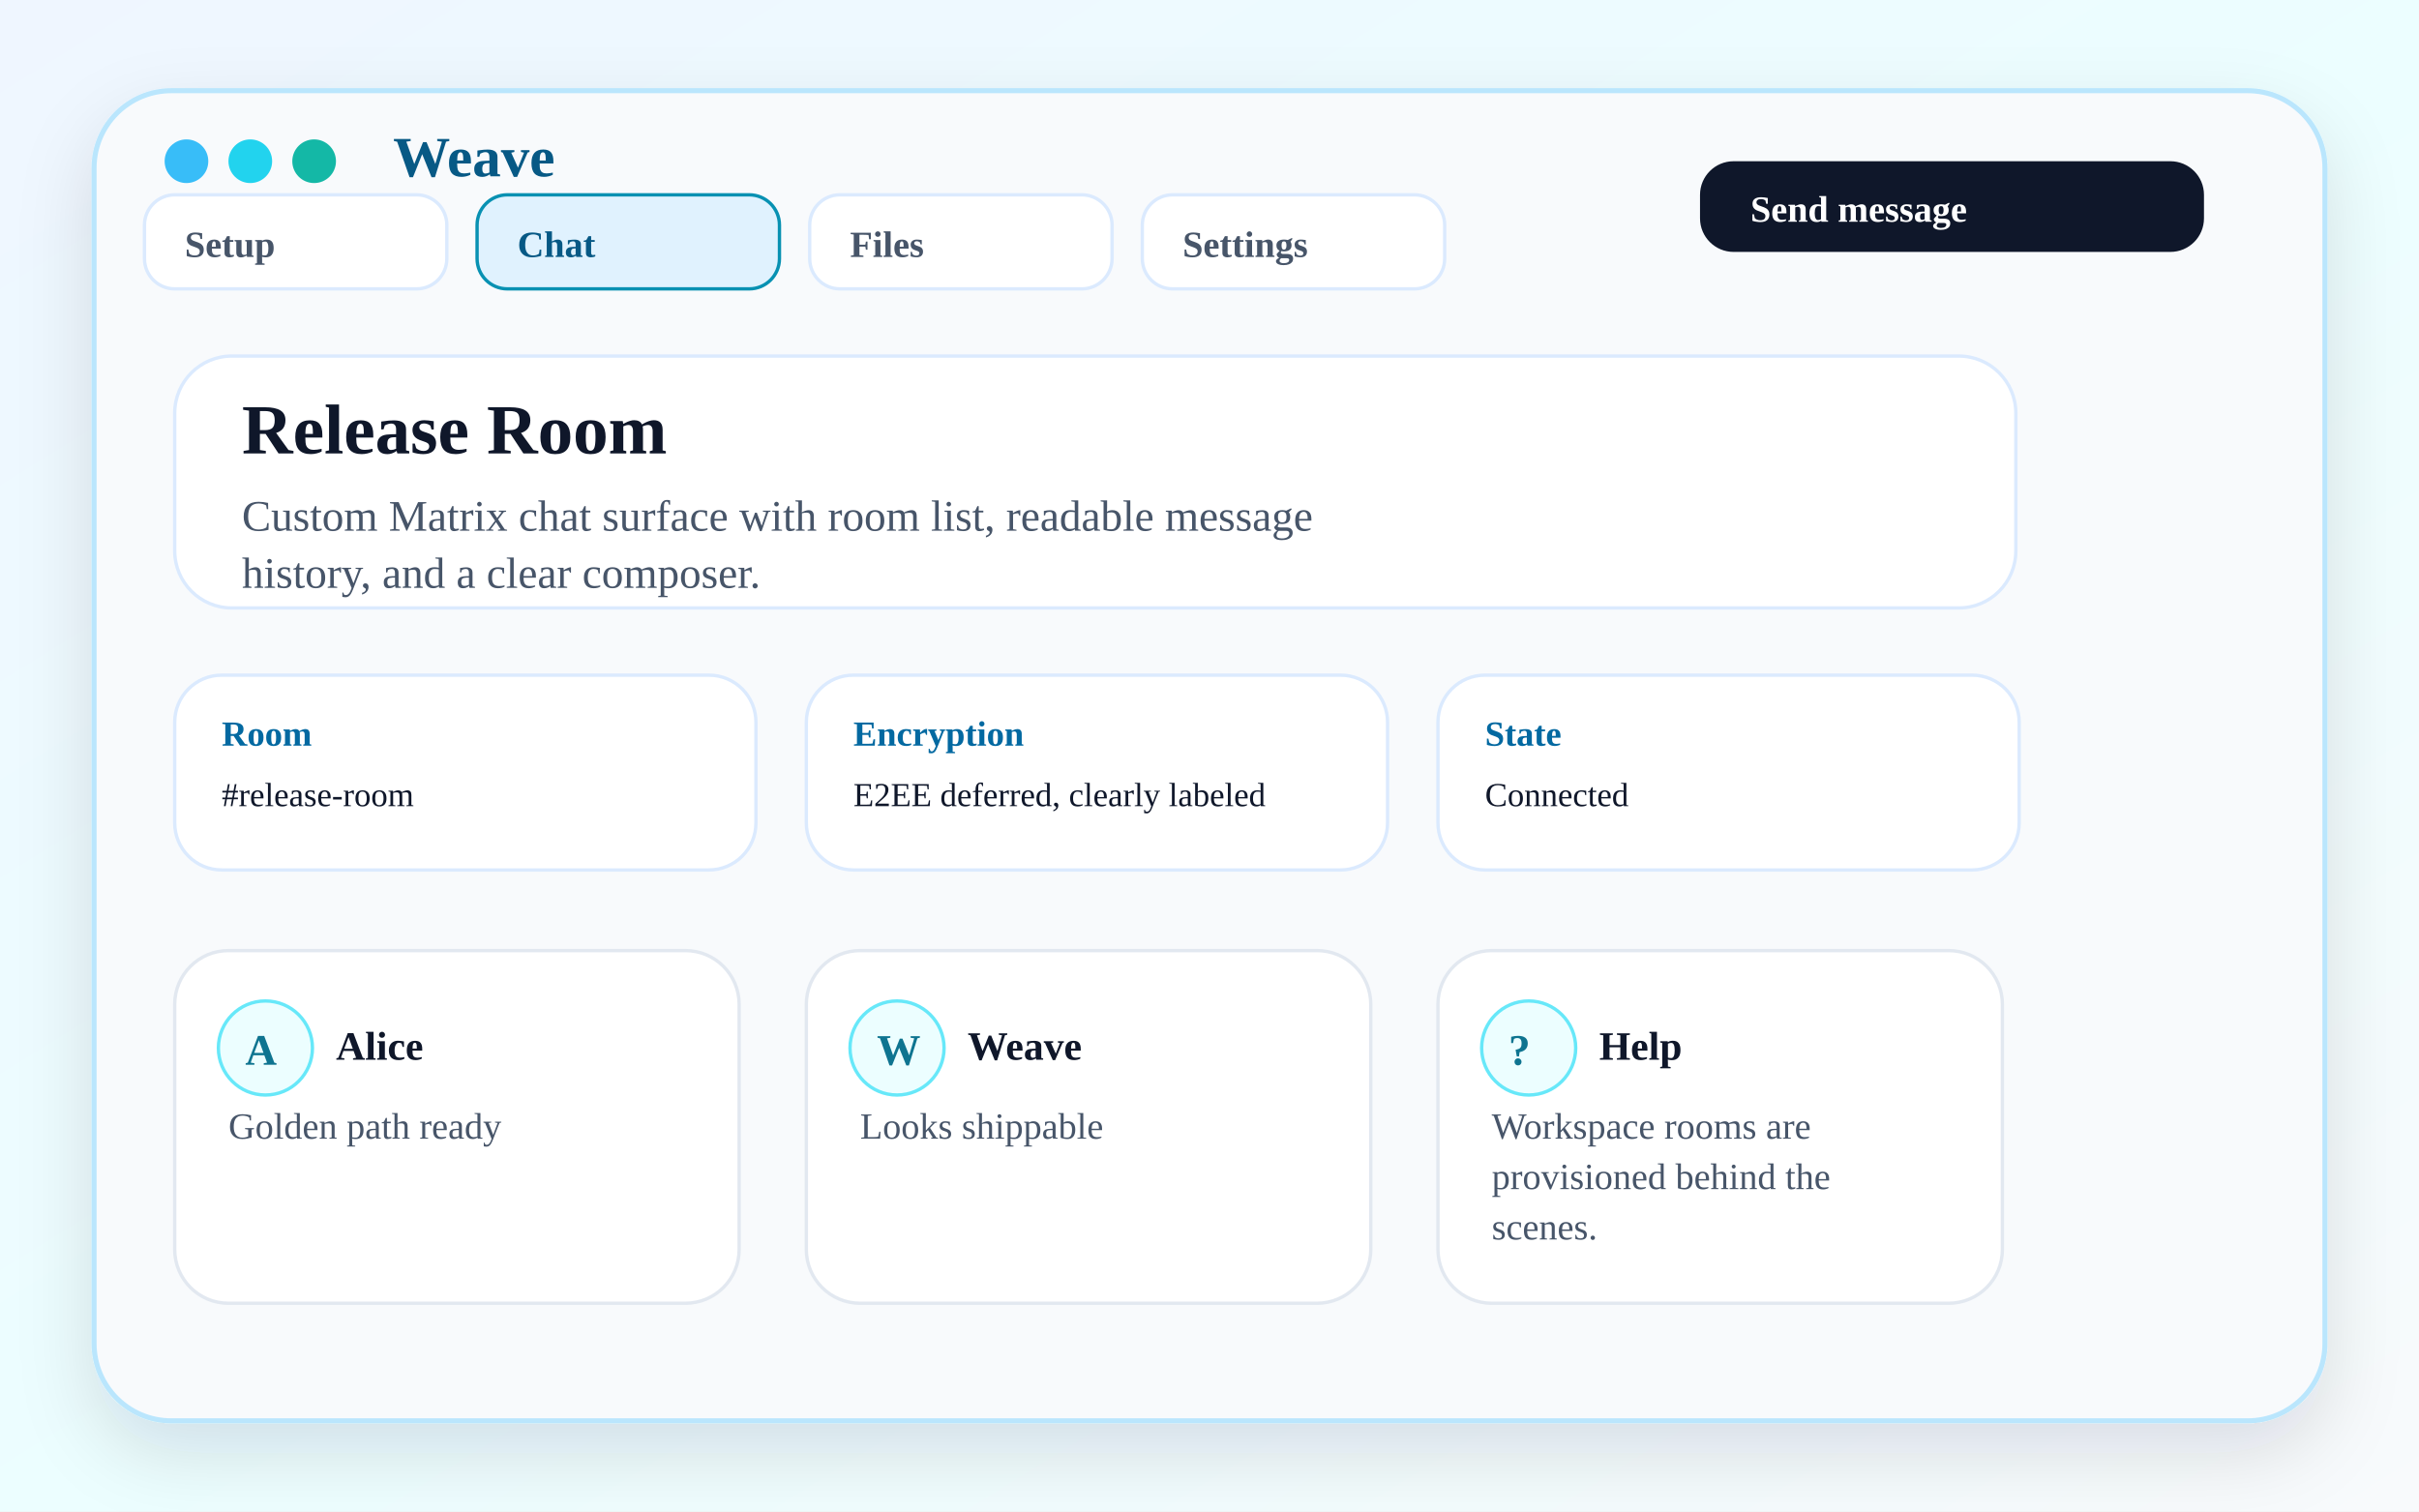
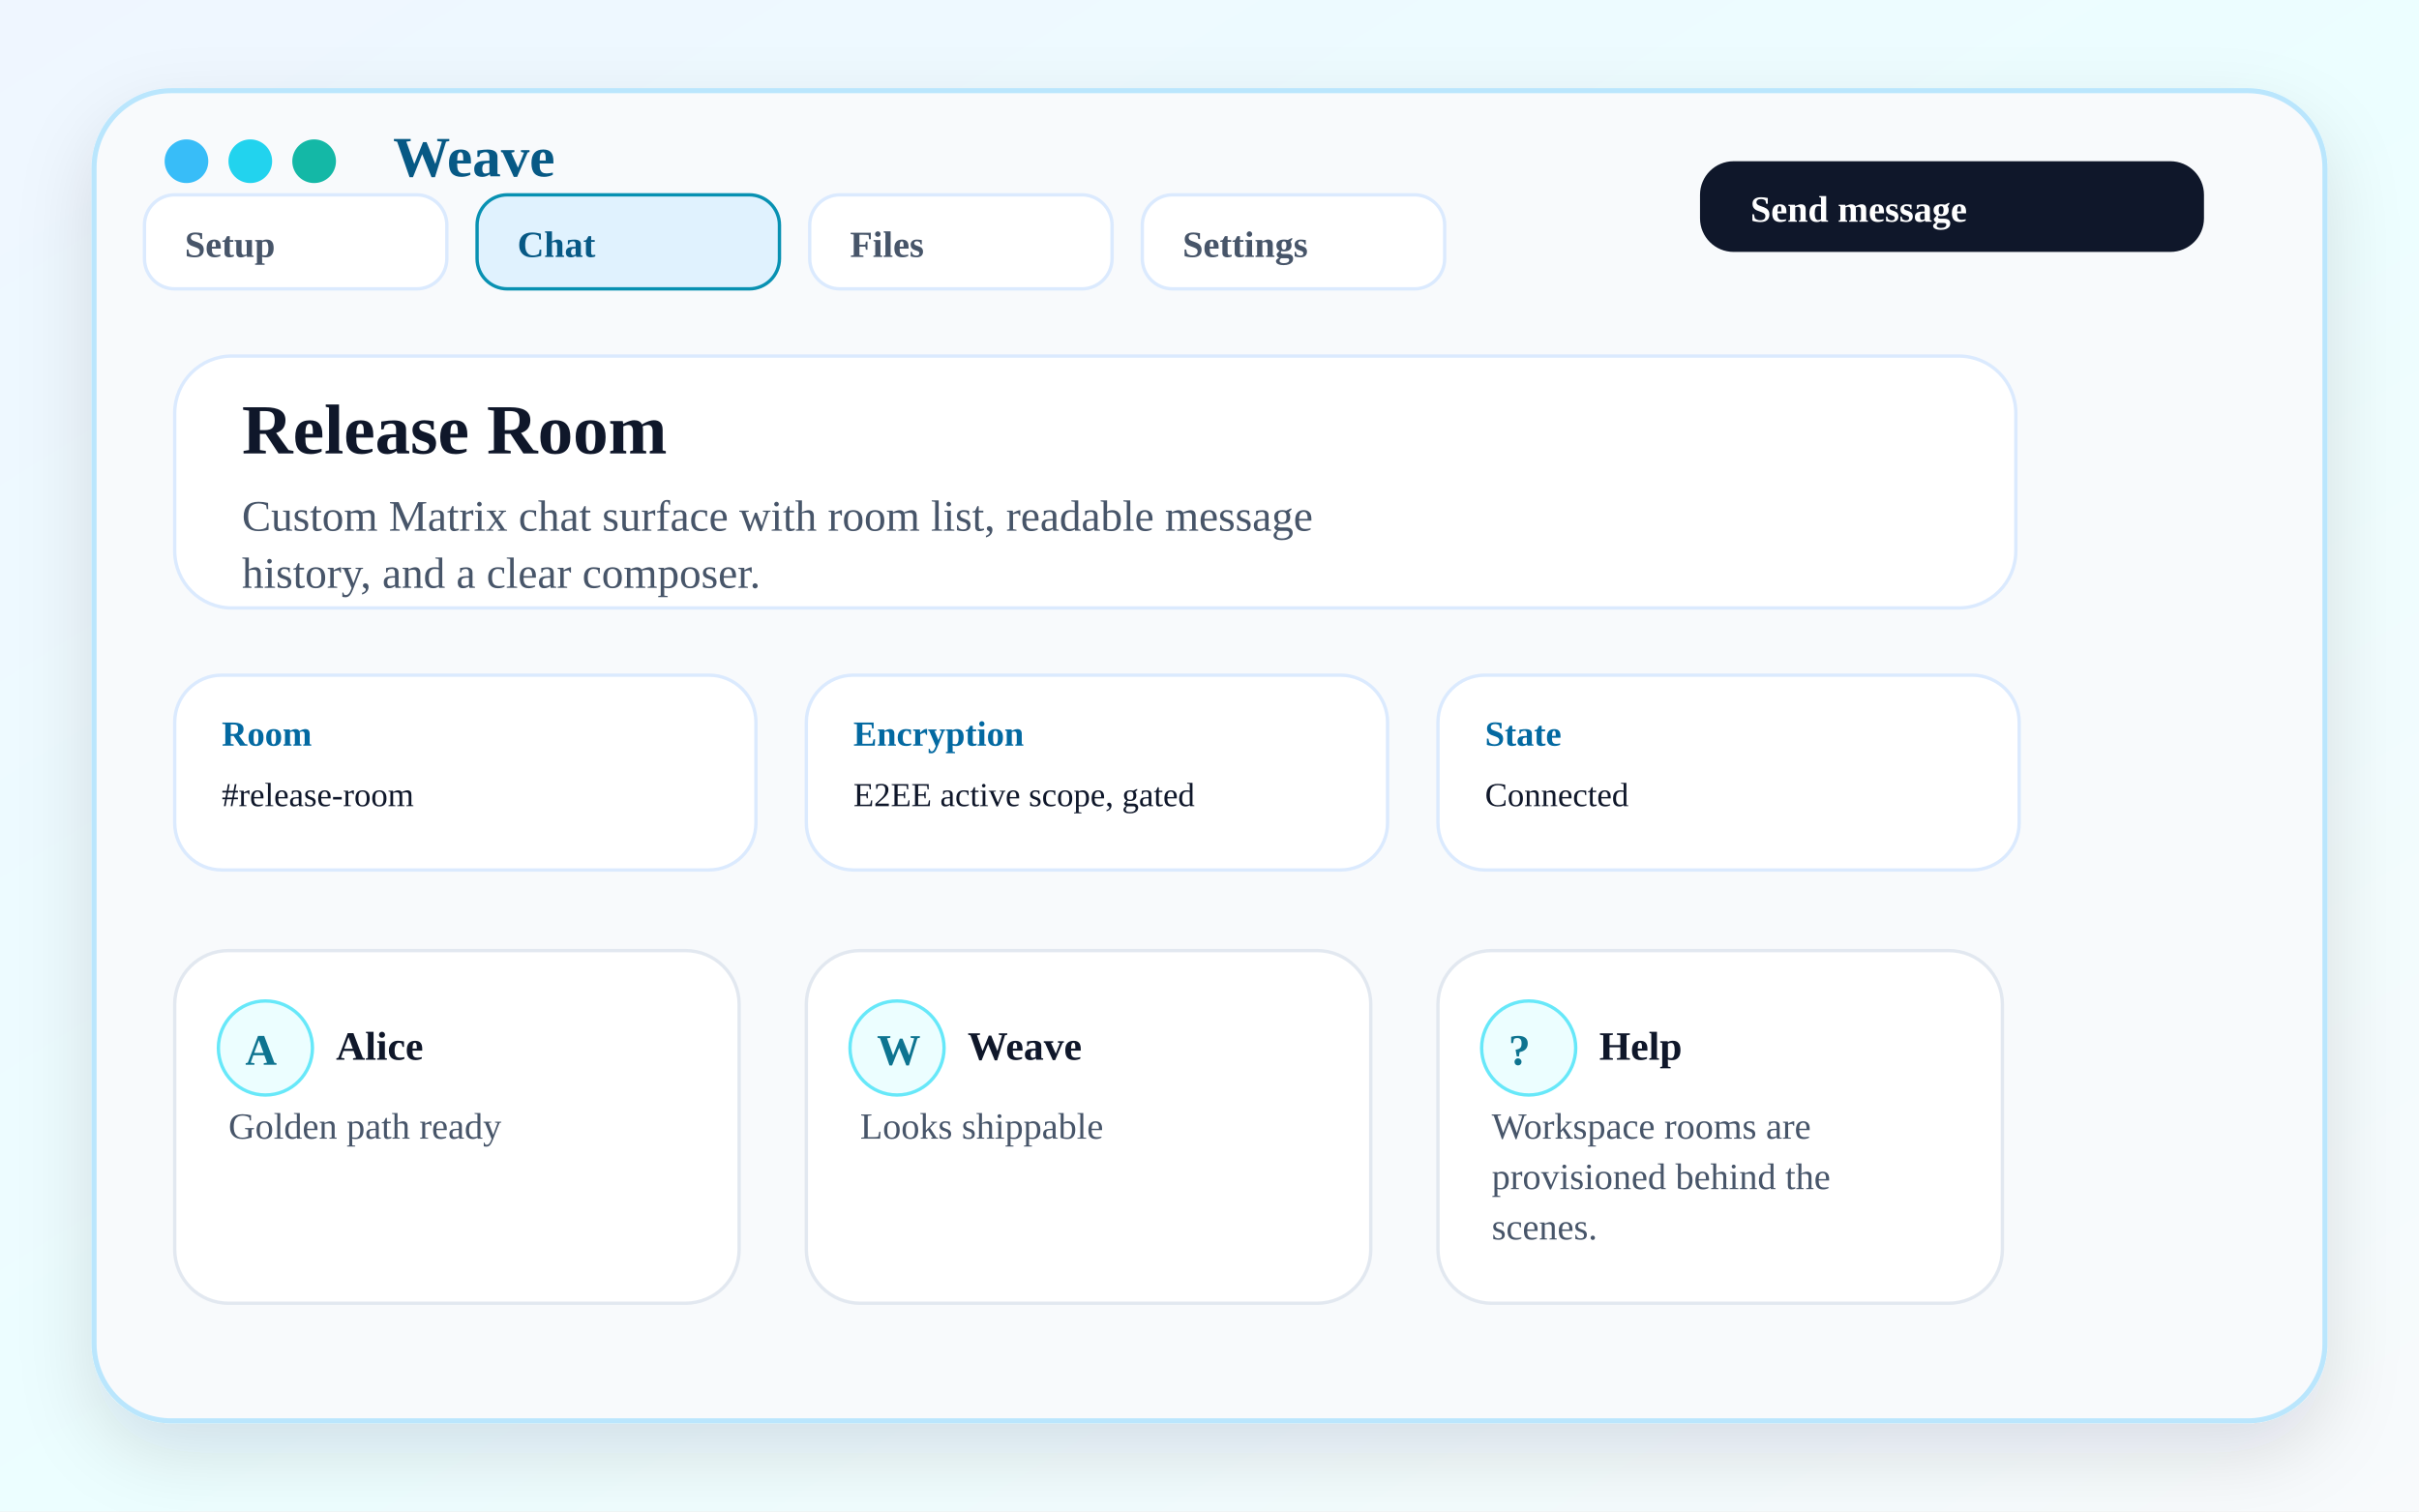
<svg xmlns="http://www.w3.org/2000/svg" width="1440" height="900" viewBox="0 0 1440 900" role="img" aria-labelledby="title desc">
  <defs>
    <linearGradient id="bg" x1="0" y1="0" x2="1" y2="1">
      <stop offset="0" stop-color="#eff6ff" />
      <stop offset="0.52" stop-color="#ecfeff" />
      <stop offset="1" stop-color="#f8fafc" />
    </linearGradient>
    <filter id="shadow" x="-10%" y="-10%" width="120%" height="130%">
      <feDropShadow dx="0" dy="18" stdDeviation="22" flood-color="#0f172a" flood-opacity="0.12" />
    </filter>
  </defs>
  <rect width="1440" height="900" fill="url(#bg)" />
  <rect x="56" y="54" width="1328" height="792" rx="46" fill="#f8fafc" stroke="#bae6fd" stroke-width="3" filter="url(#shadow)" />
  <circle cx="111" cy="96" r="13" fill="#38bdf8" />
  <circle cx="149" cy="96" r="13" fill="#22d3ee" />
  <circle cx="187" cy="96" r="13" fill="#14b8a6" />
  <text x="234" y="105" font-size="34" font-weight="900" fill="#075985">Weave</text>
  <rect x="86" y="116" width="180" height="56" rx="18" fill="#ffffff" stroke="#dbeafe" stroke-width="2" />
  <text x="110" y="153" font-size="22" font-weight="700" fill="#475569">Setup</text>
  <rect x="284" y="116" width="180" height="56" rx="18" fill="#e0f2fe" stroke="#0891b2" stroke-width="2" />
  <text x="308" y="153" font-size="22" font-weight="700" fill="#075985">Chat</text>
  <rect x="482" y="116" width="180" height="56" rx="18" fill="#ffffff" stroke="#dbeafe" stroke-width="2" />
  <text x="506" y="153" font-size="22" font-weight="700" fill="#475569">Files</text>
  <rect x="680" y="116" width="180" height="56" rx="18" fill="#ffffff" stroke="#dbeafe" stroke-width="2" />
  <text x="704" y="153" font-size="22" font-weight="700" fill="#475569">Settings</text>
  <rect x="104" y="212" width="1096" height="150" rx="34" fill="#ffffff" stroke="#dbeafe" stroke-width="2" />
  <text x="144" y="270" font-size="42" font-weight="900" fill="#0f172a">Release Room</text>
  <text x="144" y="316" font-size="26" font-weight="400" fill="#475569">Custom Matrix chat surface with room list, readable message</text>
  <text x="144" y="350" font-size="26" font-weight="400" fill="#475569">history, and a clear composer.</text>
  <rect x="104" y="402" width="346" height="116" rx="28" fill="#ffffff" stroke="#dbeafe" stroke-width="2" />
  <text x="132" y="444" font-size="21" font-weight="700" fill="#0369a1">Room</text>
  <text x="132" y="480" font-size="20" font-weight="400" fill="#0f172a">#release-room</text>
  <rect x="480" y="402" width="346" height="116" rx="28" fill="#ffffff" stroke="#dbeafe" stroke-width="2" />
  <text x="508" y="444" font-size="21" font-weight="700" fill="#0369a1">Encryption</text>
-   <text x="508" y="480" font-size="20" font-weight="400" fill="#0f172a">E2EE deferred, clearly labeled</text>
+   <text x="508" y="480" font-size="20" font-weight="400" fill="#0f172a">E2EE active scope, gated</text>
  <rect x="856" y="402" width="346" height="116" rx="28" fill="#ffffff" stroke="#dbeafe" stroke-width="2" />
  <text x="884" y="444" font-size="21" font-weight="700" fill="#0369a1">State</text>
  <text x="884" y="480" font-size="20" font-weight="400" fill="#0f172a">Connected</text>
  <rect x="104" y="566" width="336" height="210" rx="32" fill="#ffffff" stroke="#e2e8f0" stroke-width="2" />
  <circle cx="158" cy="624" r="28" fill="#ecfeff" stroke="#67e8f9" stroke-width="2" />
  <text x="146" y="634" font-size="26" font-weight="800" fill="#0e7490">A</text>
  <text x="200" y="631" font-size="24" font-weight="800" fill="#0f172a">Alice</text>
  <text x="136" y="678" font-size="22" font-weight="400" fill="#475569">Golden path ready</text>
  <rect x="480" y="566" width="336" height="210" rx="32" fill="#ffffff" stroke="#e2e8f0" stroke-width="2" />
  <circle cx="534" cy="624" r="28" fill="#ecfeff" stroke="#67e8f9" stroke-width="2" />
  <text x="522" y="634" font-size="26" font-weight="800" fill="#0e7490">W</text>
  <text x="576" y="631" font-size="24" font-weight="800" fill="#0f172a">Weave</text>
  <text x="512" y="678" font-size="22" font-weight="400" fill="#475569">Looks shippable</text>
  <rect x="856" y="566" width="336" height="210" rx="32" fill="#ffffff" stroke="#e2e8f0" stroke-width="2" />
  <circle cx="910" cy="624" r="28" fill="#ecfeff" stroke="#67e8f9" stroke-width="2" />
  <text x="898" y="634" font-size="26" font-weight="800" fill="#0e7490">?</text>
  <text x="952" y="631" font-size="24" font-weight="800" fill="#0f172a">Help</text>
  <text x="888" y="678" font-size="22" font-weight="400" fill="#475569">Workspace rooms are</text>
  <text x="888" y="708" font-size="22" font-weight="400" fill="#475569">provisioned behind the</text>
  <text x="888" y="738" font-size="22" font-weight="400" fill="#475569">scenes.</text>
  <rect x="1012" y="96" width="300" height="54" rx="20" fill="#0f172a" />
  <text x="1042" y="132" font-size="22" font-weight="800" fill="#ffffff">Send message</text>
</svg>
